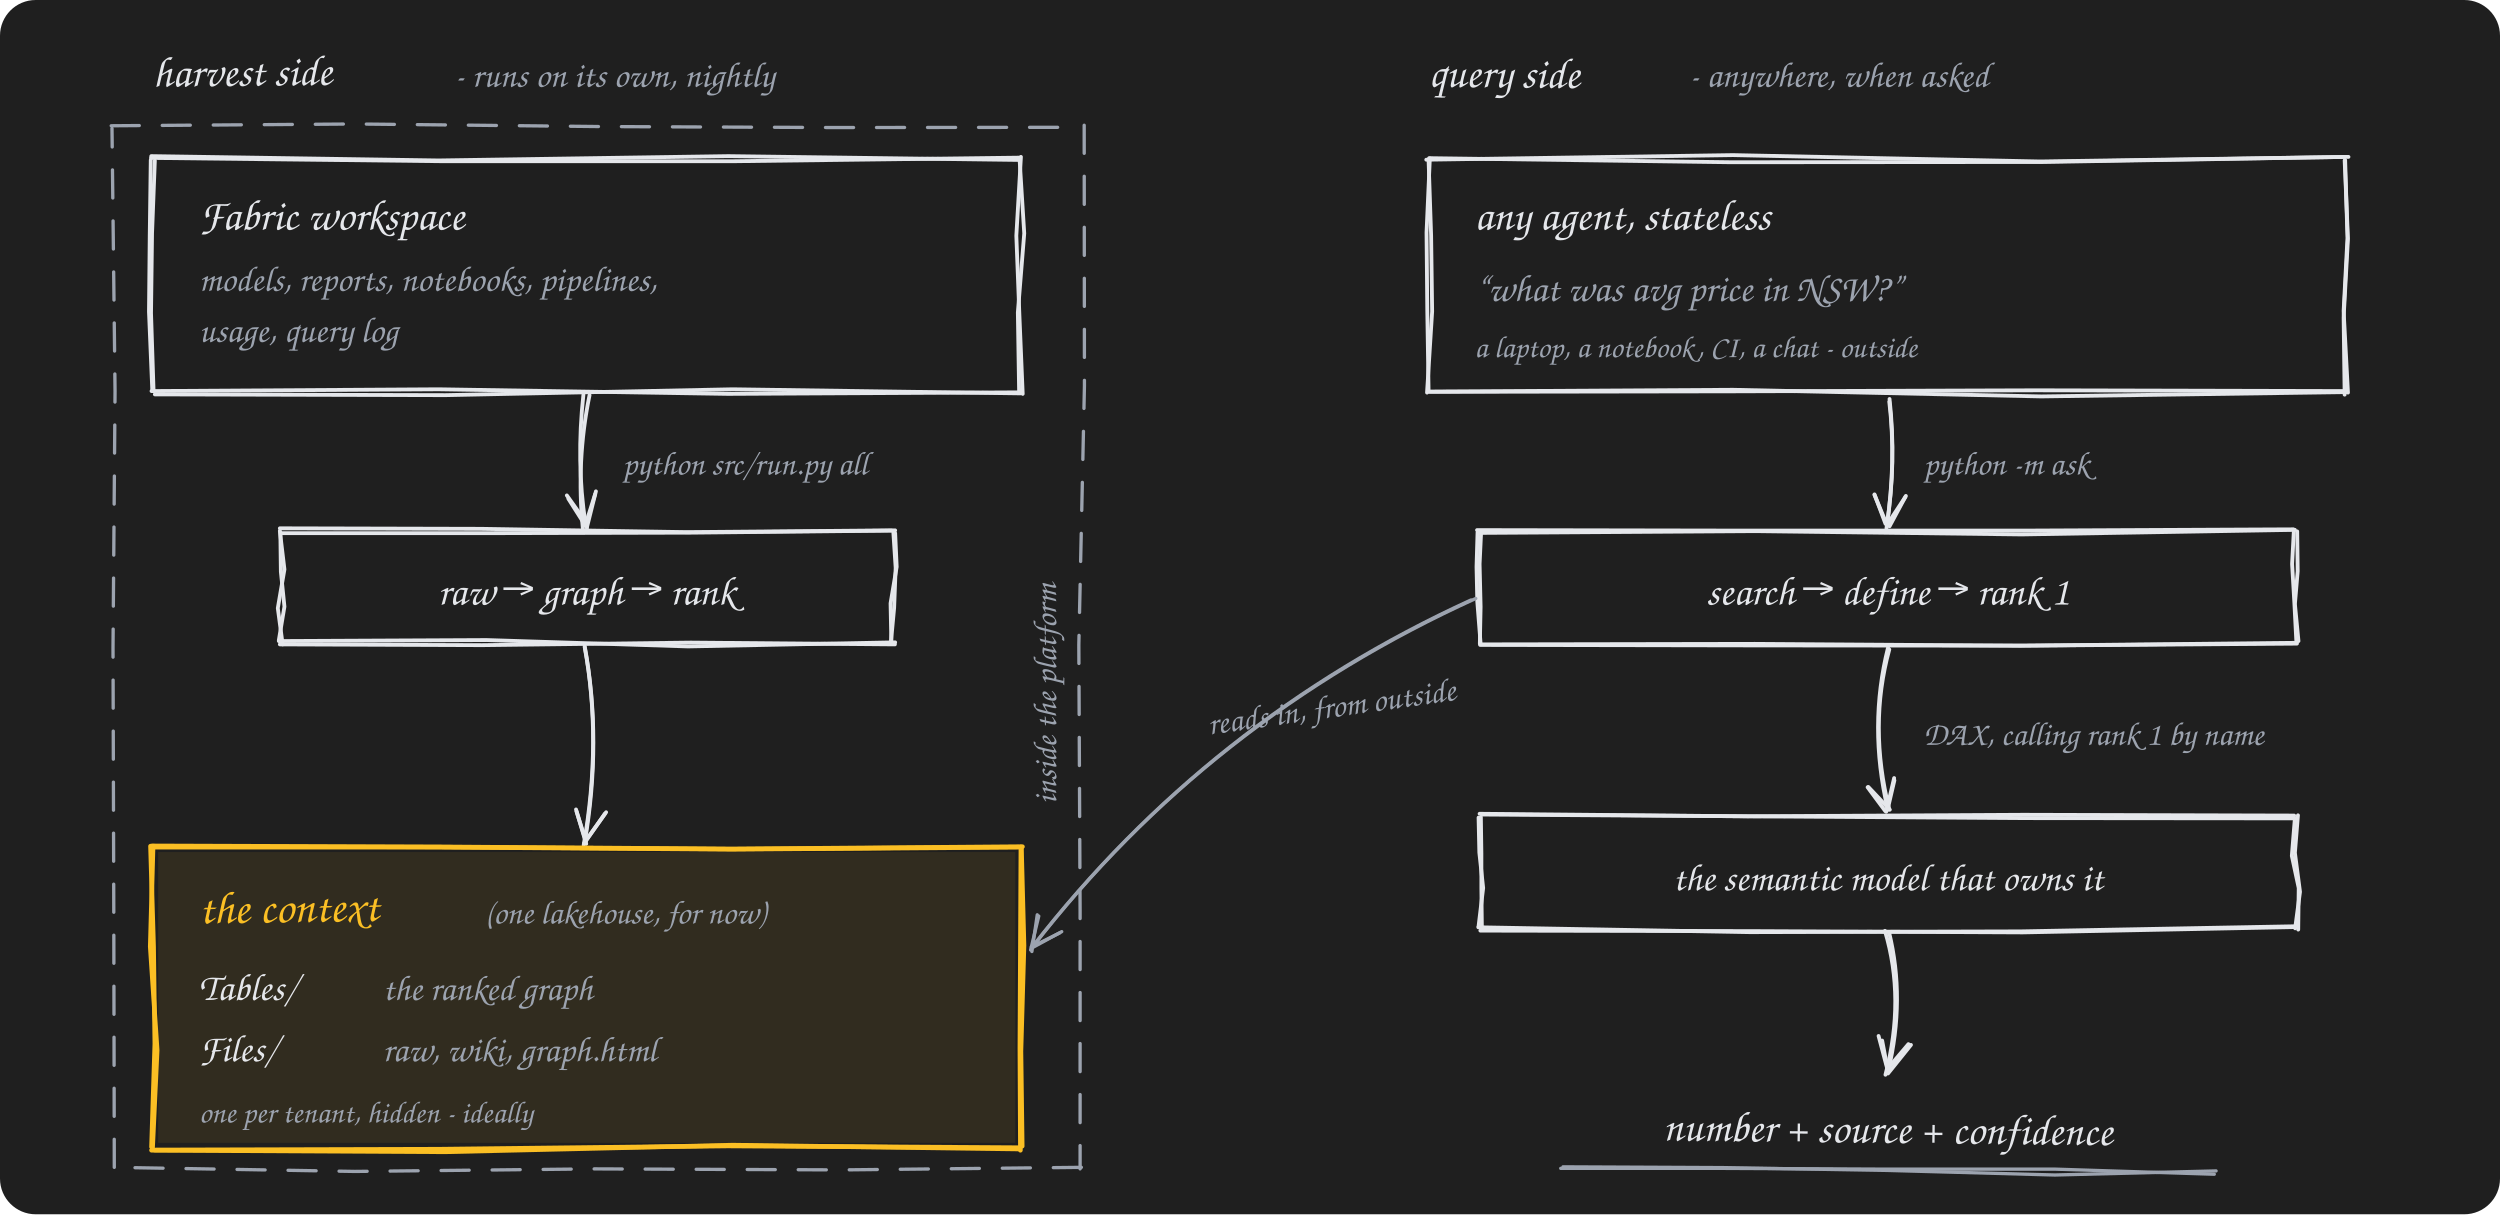
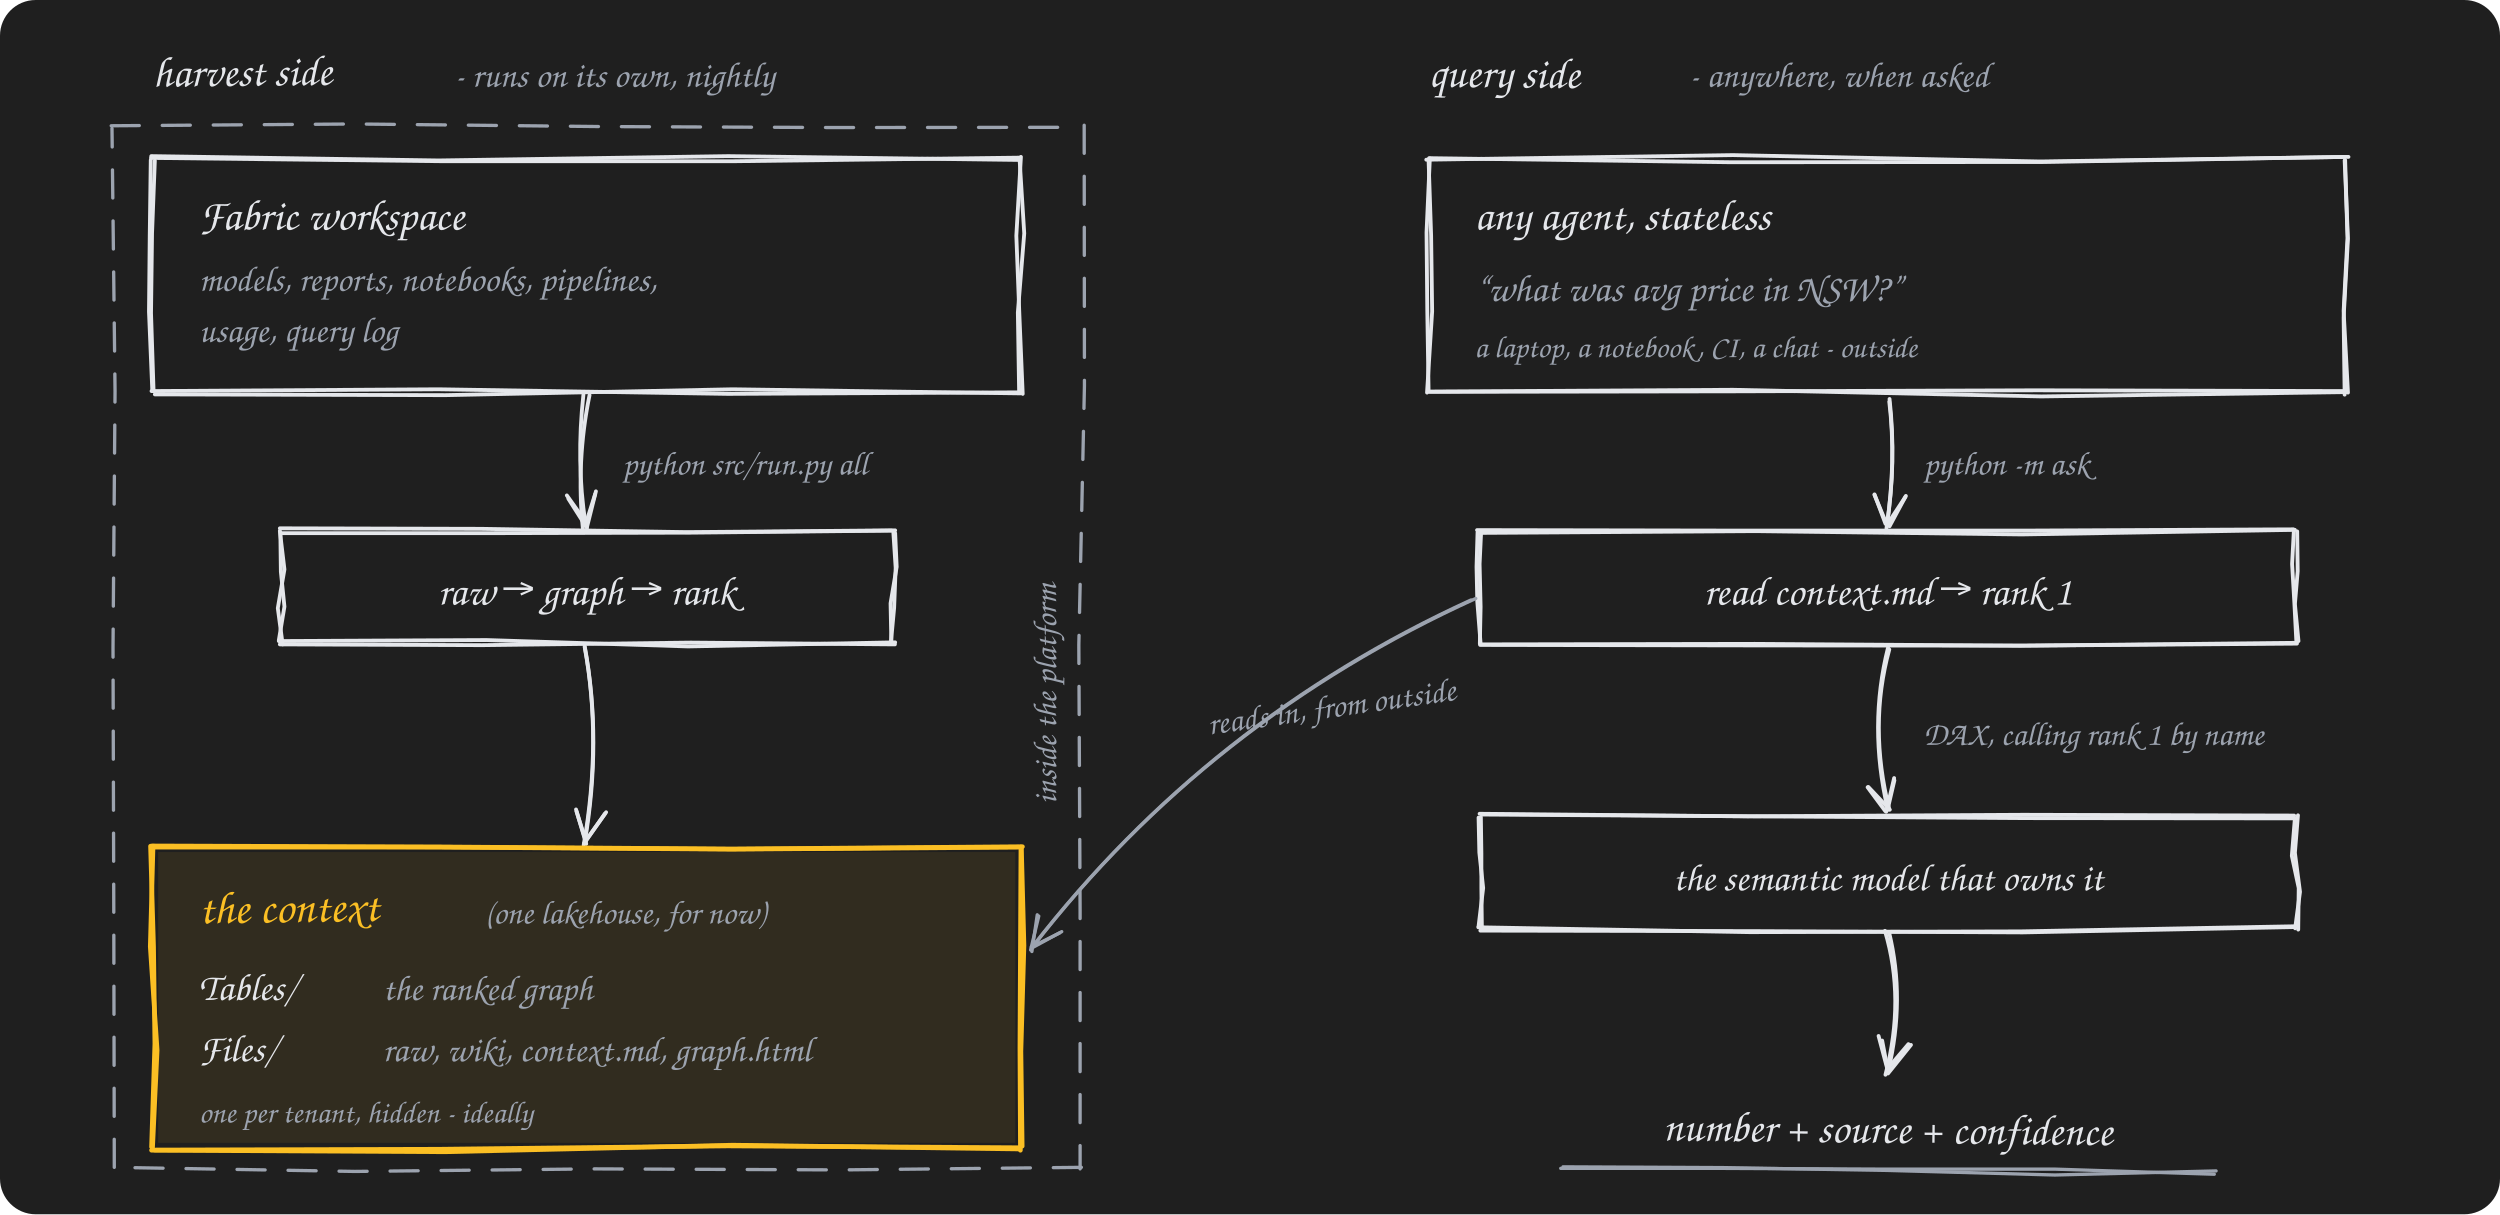
<svg xmlns="http://www.w3.org/2000/svg" viewBox="0 0 980 476" width="980" height="476">
  <style>
text{font-family:'Segoe Print','Bradley Hand','Comic Sans MS','Chalkboard SE',cursive}
.ink{fill:#e5e7eb}.soft{fill:#9ca3af}.acc{fill:#fbbf24}
.s{fill:none;stroke:#e5e7eb;stroke-width:1.5;stroke-linecap:round;stroke-linejoin:round}
.sa{fill:none;stroke:#fbbf24;stroke-width:1.8;stroke-linecap:round;stroke-linejoin:round}
.ss{fill:none;stroke:#9ca3af;stroke-width:1.3;stroke-linecap:round;stroke-linejoin:round}
.sb{fill:none;stroke:#9ca3af;stroke-width:1.3;stroke-linecap:round;stroke-dasharray:11 9}
</style>
  <rect x="0" y="0" width="980" height="476" rx="14" fill="#1f1f1f" />
  <text x="60.0" y="34.0" font-size="17" text-anchor="start" class="ink" transform="rotate(-0.6 60.0 34.0)">harvest side</text>
  <text x="178.0" y="34.0" font-size="14" text-anchor="start" class="soft">- runs on its own, nightly</text>
  <text x="560.0" y="34.0" font-size="17" text-anchor="start" class="ink" transform="rotate(0.5 560.0 34.0)">query side</text>
  <text x="662.0" y="34.0" font-size="14" text-anchor="start" class="soft">- anywhere, when asked</text>
  <path class="sb" d="M43.6 49.3 L139.5 48.6 L234.1 49.6 L327.6 50.0 L423.1 49.9" />
  <path class="sb" d="M425.0 49.1 L425.1 151.3 L422.9 252.8 L423.4 357.0 L423.4 458.2" />
  <path class="sb" d="M423.9 457.6 L329.9 458.6 L233.2 458.2 L139.1 459.2 L44.5 457.6" />
  <path class="sb" d="M44.8 457.6 L44.6 356.3 L44.3 253.9 L45.1 153.4 L43.9 50.3" />
  <text x="414.0" y="272.0" font-size="13" text-anchor="middle" class="soft" font-style="italic" transform="rotate(-90.0 414.0 272.0)">inside the platform</text>
  <path class="s" d="M59.3 61.2 L171.9 62.9 L285.5 61.2 L399.8 62.7" />
  <path class="s" d="M59.2 61.9 L173.5 63.2 L287.7 63.2 L399.6 61.8" />
  <path class="s" d="M399.7 62.8 L401.5 91.5 L399.0 122.5 L399.5 154.0" />
  <path class="s" d="M400.2 61.5 L398.4 92.4 L399.6 123.5 L400.9 154.4" />
  <path class="s" d="M400.0 154.2 L287.2 152.6 L174.6 154.9 L60.7 154.6" />
  <path class="s" d="M399.8 153.8 L285.4 154.4 L171.9 152.6 L59.4 153.3" />
  <path class="s" d="M59.7 153.1 L58.4 122.2 L58.7 92.2 L59.1 62.7" />
  <path class="s" d="M60.2 153.3 L59.2 122.8 L59.6 91.5 L60.7 63.0" />
  <text x="78.0" y="90.0" font-size="17" text-anchor="start" class="ink">Fabric workspace</text>
  <text x="78.0" y="114.0" font-size="14" text-anchor="start" class="soft">models, reports, notebooks, pipelines,</text>
  <text x="78.0" y="134.0" font-size="14" text-anchor="start" class="soft">usage, query log</text>
  <path class="s" d="M228.7 154.7 Q225.8 180.9 229.5 205.2" />
  <path class="s" d="M231.1 154.9 Q225.8 180.9 228.5 207.4" />
  <path class="s" d="M230.1 205.3 L222.2 194.2" />
  <path class="s" d="M230.1 207.0 L222.8 195.5" />
  <path class="s" d="M229.5 205.7 L233.3 193.7" />
  <path class="s" d="M230.1 206.6 L233.6 192.6" />
  <text x="244.0" y="186.0" font-size="13" text-anchor="start" class="soft">python src/run.py all</text>
  <path class="s" d="M110.6 209.0 L191.1 209.0 L271.0 208.8 L349.5 208.0" />
  <path class="s" d="M109.7 207.1 L188.5 207.3 L269.2 208.6 L350.9 207.9" />
  <path class="s" d="M350.9 209.0 L351.5 222.2 L349.1 236.5 L349.4 251.4" />
  <path class="s" d="M350.2 208.8 L351.1 222.6 L350.5 238.3 L349.2 252.3" />
  <path class="s" d="M350.8 252.6 L270.8 251.9 L189.0 252.9 L109.7 252.6" />
  <path class="s" d="M350.9 251.8 L269.7 253.4 L190.7 250.9 L109.3 251.3" />
  <path class="s" d="M110.8 252.6 L108.9 238.4 L111.5 223.2 L109.7 208.1" />
  <path class="s" d="M109.3 251.0 L111.5 237.8 L110.1 224.1 L109.9 208.7" />
  <text x="230.0" y="237.0" font-size="16" text-anchor="middle" class="ink">raw  →  graph  →  rank</text>
  <path class="s" d="M229.2 253.3 Q236.0 290.3 229.2 330.3" />
  <path class="s" d="M229.2 253.7 Q236.0 290.3 228.8 331.3" />
  <path class="s" d="M229.7 329.9 L226.0 318.1" />
  <path class="s" d="M229.8 330.8 L225.8 317.3" />
  <path class="s" d="M230.0 329.0 L237.6 318.4" />
  <path class="s" d="M229.0 330.6 L237.1 319.0" />
  <path d="M62 334 h336 v114 h-336 z" fill="rgba(251,191,36,0.08)" stroke="none" />
  <path class="sa" d="M60.5 332.1 L172.8 332.1 L286.8 332.9 L399.2 332.1" />
  <path class="sa" d="M59.5 331.6 L174.2 332.0 L286.9 332.8 L400.8 331.9" />
  <path class="sa" d="M400.2 332.0 L400.0 372.0 L399.8 410.8 L400.0 450.9" />
  <path class="sa" d="M400.4 332.8 L401.4 370.6 L400.2 412.1 L400.7 449.3" />
  <path class="sa" d="M399.2 449.9 L285.3 449.2 L172.0 450.5 L60.6 450.8" />
  <path class="sa" d="M399.3 450.4 L287.2 448.9 L174.6 451.5 L59.4 450.9" />
  <path class="sa" d="M59.8 450.0 L61.6 411.7 L58.9 371.1 L60.0 331.7" />
  <path class="sa" d="M59.4 449.6 L60.7 409.1 L60.2 371.1 L59.0 331.7" />
  <text x="78.0" y="362.0" font-size="18" text-anchor="start" class="acc" transform="rotate(-0.8 78.0 362.0)">the context</text>
  <text x="190.0" y="362.0" font-size="13" text-anchor="start" class="soft" font-style="italic">(one lakehouse, for now)</text>
  <text x="78.0" y="392.0" font-size="15" text-anchor="start" class="ink">Tables/</text>
  <text x="150.0" y="392.0" font-size="14" text-anchor="start" class="soft">the ranked graph</text>
  <text x="78.0" y="416.0" font-size="15" text-anchor="start" class="ink">Files/</text>
-   <text x="150.0" y="416.0" font-size="14" text-anchor="start" class="soft">raw, wiki, graph.html</text>
+   <text x="150.0" y="416.0" font-size="14" text-anchor="start" class="soft">raw, wiki, context.md, graph.html</text>
  <text x="78.0" y="440.0" font-size="12" text-anchor="start" class="soft" font-style="italic">one per tenant, hidden - ideally</text>
  <path class="s" d="M560.2 62.0 L678.6 63.6 L800.9 63.5 L919.2 61.5" />
  <path class="s" d="M559.1 62.6 L679.3 60.8 L799.8 63.3 L920.6 61.5" />
  <path class="s" d="M919.3 62.8 L920.2 93.3 L918.7 121.9 L920.4 153.9" />
  <path class="s" d="M919.1 62.9 L920.4 93.6 L918.7 124.5 L919.1 154.7" />
  <path class="s" d="M919.9 153.7 L800.2 155.4 L679.3 152.8 L560.1 153.5" />
  <path class="s" d="M919.2 153.3 L798.6 153.0 L679.4 153.4 L560.5 153.6" />
  <path class="s" d="M560.0 153.4 L559.5 121.8 L559.2 91.1 L560.5 62.1" />
  <path class="s" d="M559.4 153.9 L561.4 122.1 L561.0 92.4 L560.0 62.7" />
  <text x="578.0" y="90.0" font-size="17" text-anchor="start" class="ink">any agent, stateless</text>
  <text x="578.0" y="118.0" font-size="15" text-anchor="start" class="soft" font-style="italic">“what was avg price in NSW?”</text>
  <text x="578.0" y="140.0" font-size="12" text-anchor="start" class="soft">a laptop, a notebook, CI, a chat - outside</text>
  <path class="s" d="M740.6 157.5 Q743.4 181.0 739.5 207.1" />
  <path class="s" d="M740.7 156.4 Q743.4 181.0 739.7 205.5" />
  <path class="s" d="M739.1 205.3 L734.8 193.8" />
  <path class="s" d="M739.5 205.3 L734.8 194.0" />
  <path class="s" d="M740.7 206.3 L747.1 194.4" />
  <path class="s" d="M739.6 205.9 L746.9 194.8" />
  <text x="754.0" y="186.0" font-size="13" text-anchor="start" class="soft">python -m ask</text>
  <path class="s" d="M579.5 208.9 L688.2 208.2 L792.5 209.5 L899.6 207.7" />
  <path class="s" d="M579.0 207.8 L686.6 208.0 L792.4 208.0 L899.0 207.5" />
  <path class="s" d="M899.2 207.8 L898.5 221.1 L899.4 236.5 L900.2 252.1" />
  <path class="s" d="M900.5 208.3 L900.7 223.9 L899.6 236.8 L901.0 251.3" />
  <path class="s" d="M900.4 252.3 L791.9 253.1 L687.9 252.4 L580.5 252.6" />
  <path class="s" d="M899.3 252.0 L793.3 253.1 L687.6 253.0 L580.2 252.8" />
  <path class="s" d="M580.4 252.4 L579.1 235.8 L578.8 222.2 L579.2 208.7" />
  <path class="s" d="M580.1 252.3 L580.4 237.9 L580.0 221.1 L580.6 208.5" />
-   <text x="740.0" y="237.0" font-size="16" text-anchor="middle" class="ink">search  →  define  →  rank 1</text>
+   <text x="740.0" y="237.0" font-size="16" text-anchor="middle" class="ink">read context.md  →  rank 1</text>
  <path class="ss" d="M578.5 234.6 Q473.8 282.2 404.8 371.2" />
  <path class="ss" d="M576.6 235.2 Q473.8 282.2 404.7 371.1" />
  <path class="ss" d="M404.5 373.0 L406.6 358.6" />
  <path class="ss" d="M404.0 372.4 L407.2 359.1" />
  <path class="ss" d="M404.3 371.2 L415.4 365.7" />
  <path class="ss" d="M404.5 371.6 L416.2 365.2" />
  <text x="474.0" y="288.0" font-size="13" text-anchor="start" class="soft" transform="rotate(-8.0 474.0 288.0)">reads in, from outside</text>
  <path class="s" d="M740.6 254.6 Q732.4 284.6 740.6 317.3" />
  <path class="s" d="M740.1 253.9 Q732.4 284.6 739.9 316.8" />
  <path class="s" d="M740.8 317.4 L732.4 308.5" />
  <path class="s" d="M739.0 317.9 L732.1 308.6" />
  <path class="s" d="M739.9 317.5 L742.6 305.9" />
  <path class="s" d="M739.4 318.2 L742.5 305.0" />
  <text x="754.0" y="292.0" font-size="13" text-anchor="start" class="soft">DAX, calling rank 1 by name</text>
  <path class="s" d="M580.9 319.3 L687.7 320.0 L794.6 320.7 L899.5 320.8" />
  <path class="s" d="M580.0 319.0 L685.1 320.0 L793.2 319.4 L899.3 319.7" />
  <path class="s" d="M899.6 320.7 L898.4 335.5 L901.1 348.1 L900.9 364.4" />
  <path class="s" d="M900.8 319.6 L899.6 334.3 L901.6 349.6 L899.7 363.9" />
  <path class="s" d="M899.6 363.1 L792.1 365.1 L686.0 365.4 L579.5 363.5" />
  <path class="s" d="M900.0 363.4 L792.9 365.5 L687.9 365.0 L580.3 364.8" />
  <path class="s" d="M580.9 364.1 L580.7 347.9 L580.7 334.5 L580.5 320.3" />
  <path class="s" d="M579.6 363.1 L581.4 348.1 L579.9 334.2 L579.6 320.5" />
  <text x="740.0" y="349.0" font-size="15" text-anchor="middle" class="ink">the semantic model that owns it</text>
  <path class="s" d="M740.5 365.4 Q746.9 391.6 740.2 419.7" />
  <path class="s" d="M738.9 364.9 Q746.9 391.6 739.1 421.3" />
  <path class="s" d="M740.0 419.4 L737.8 407.9" />
  <path class="s" d="M739.9 419.3 L736.4 406.1" />
  <path class="s" d="M739.7 419.2 L748.1 409.3" />
  <path class="s" d="M740.1 420.8 L749.1 409.6" />
  <text x="740.0" y="448.0" font-size="17" text-anchor="middle" class="ink" transform="rotate(0.6 740.0 448.0)">number  +  source  +  confidence</text>
  <path class="ss" d="M611.8 458.0 L675.6 458.0 L738.6 458.3 L805.5 458.3 L868.0 460.3" />
  <path class="ss" d="M612.7 457.4 L675.3 457.7 L739.7 458.8 L805.5 460.6 L868.7 459.0" />
</svg>
